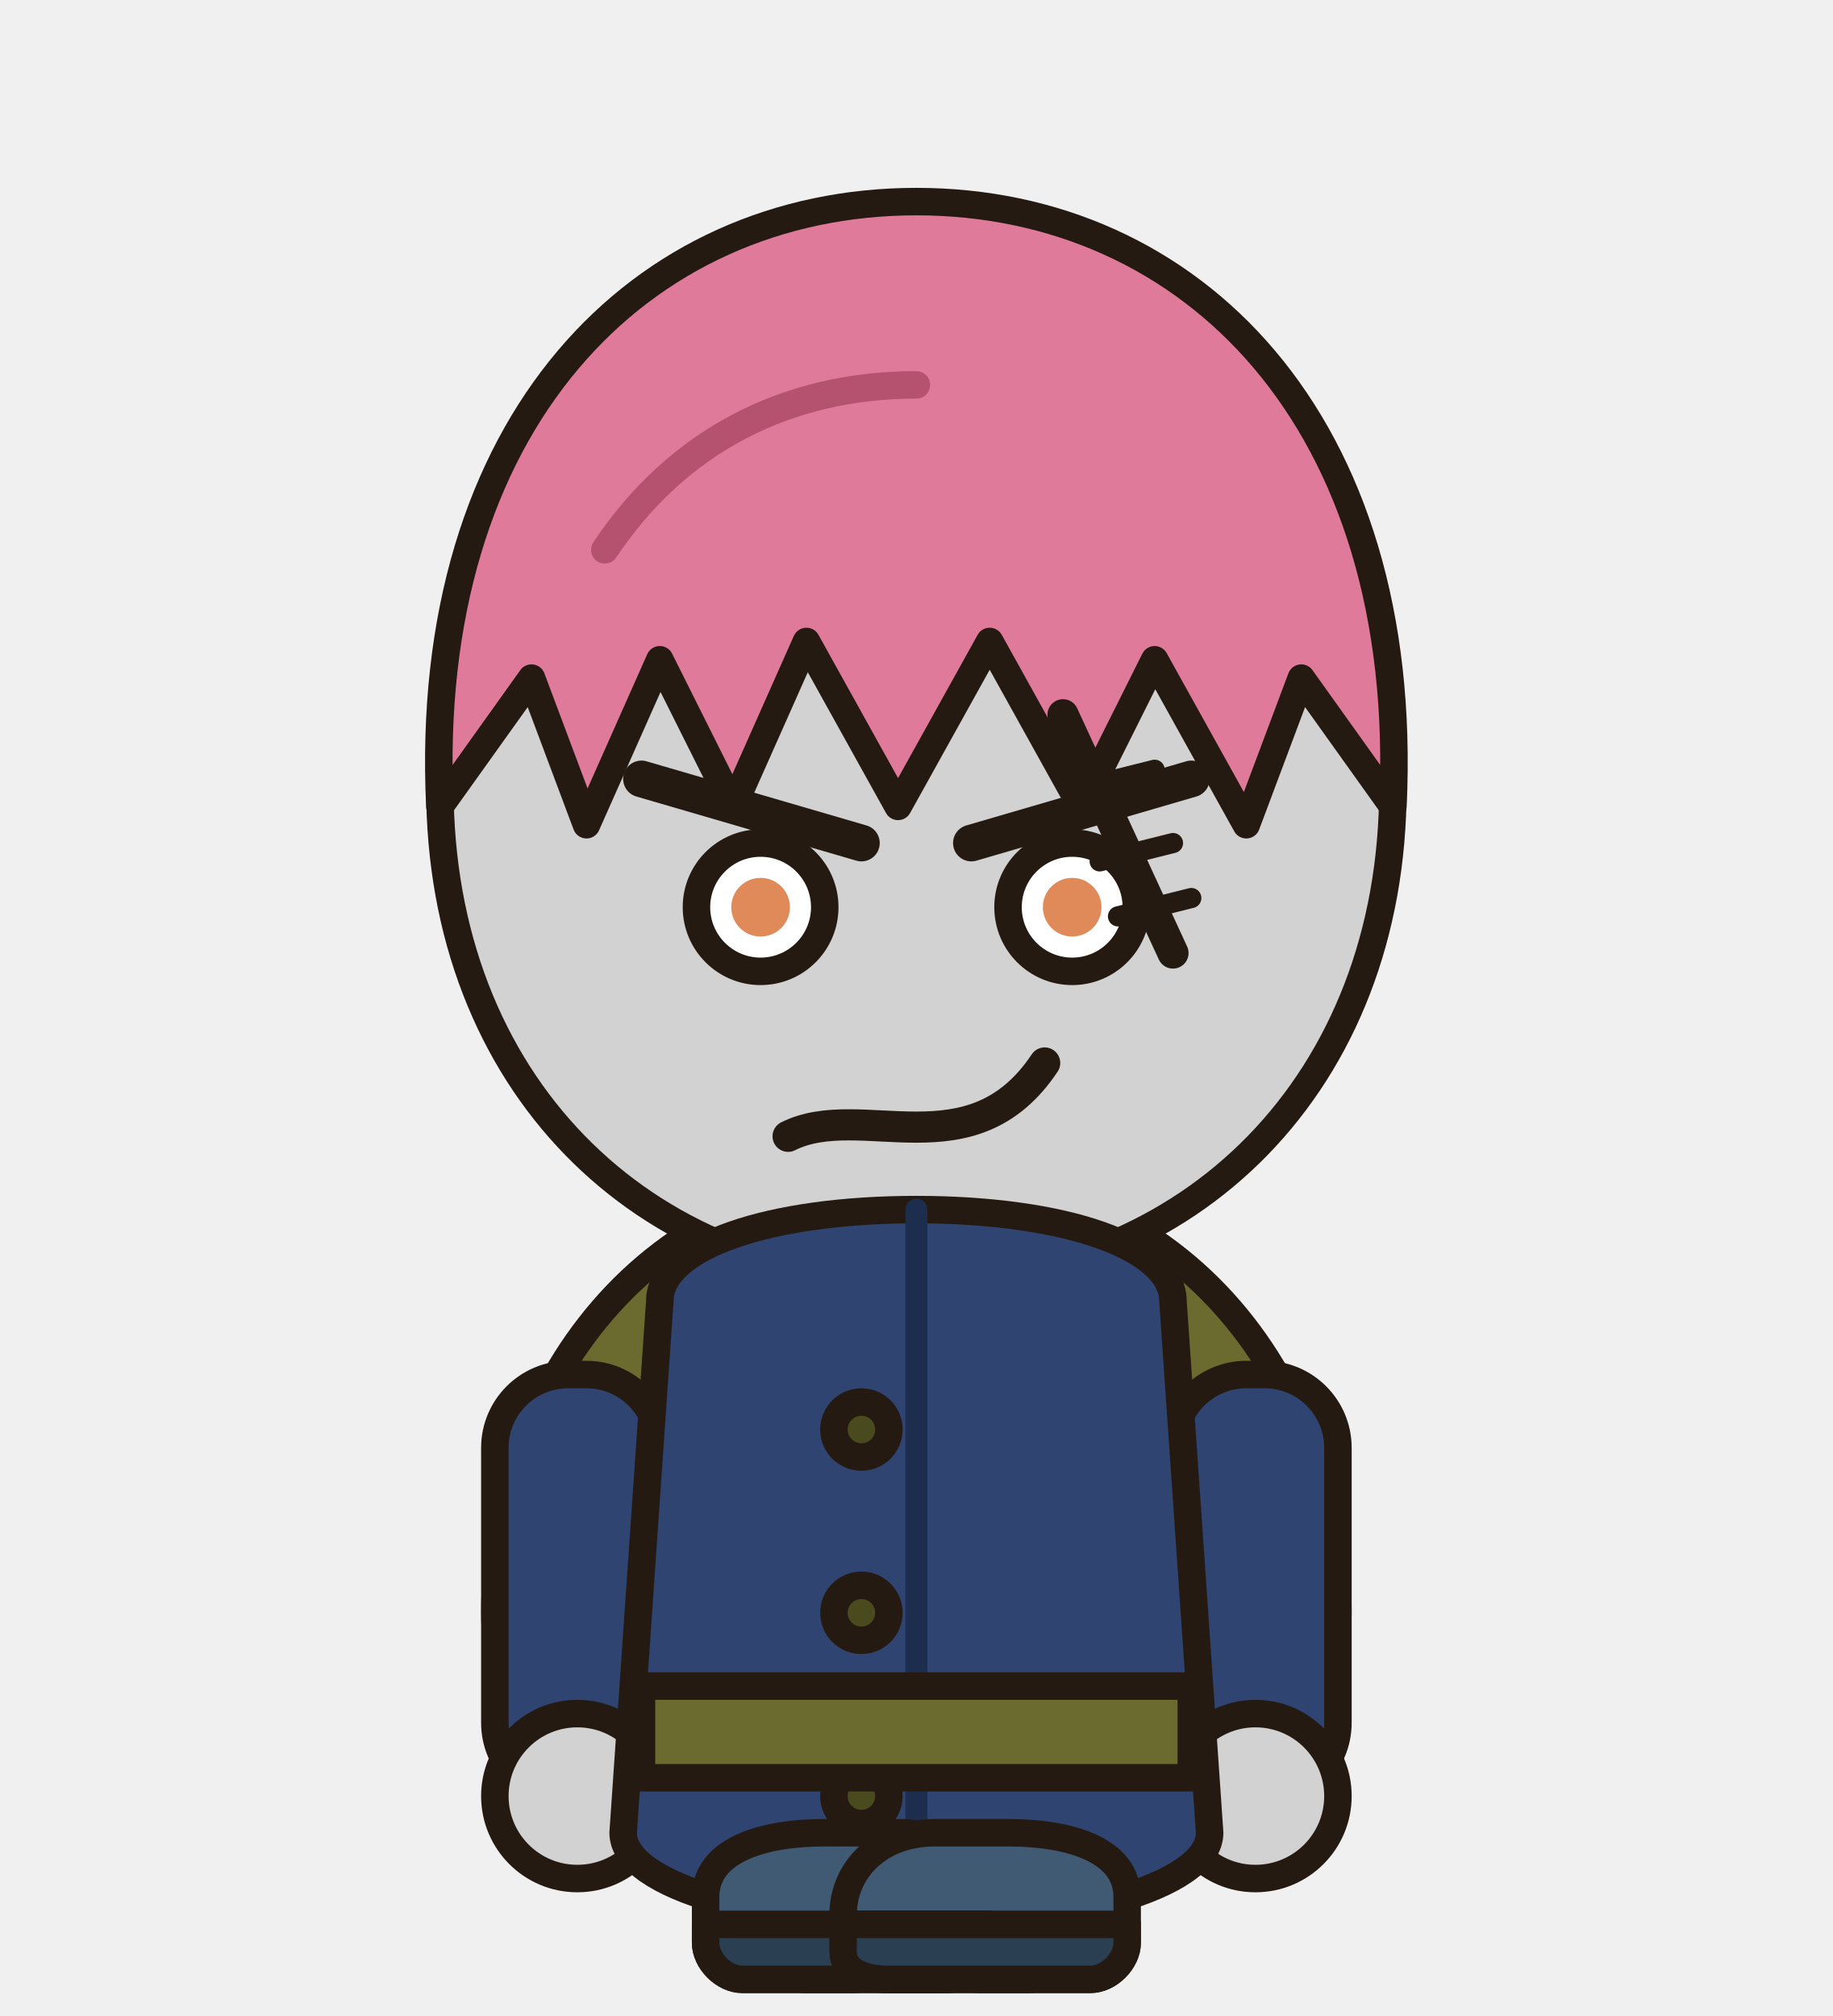
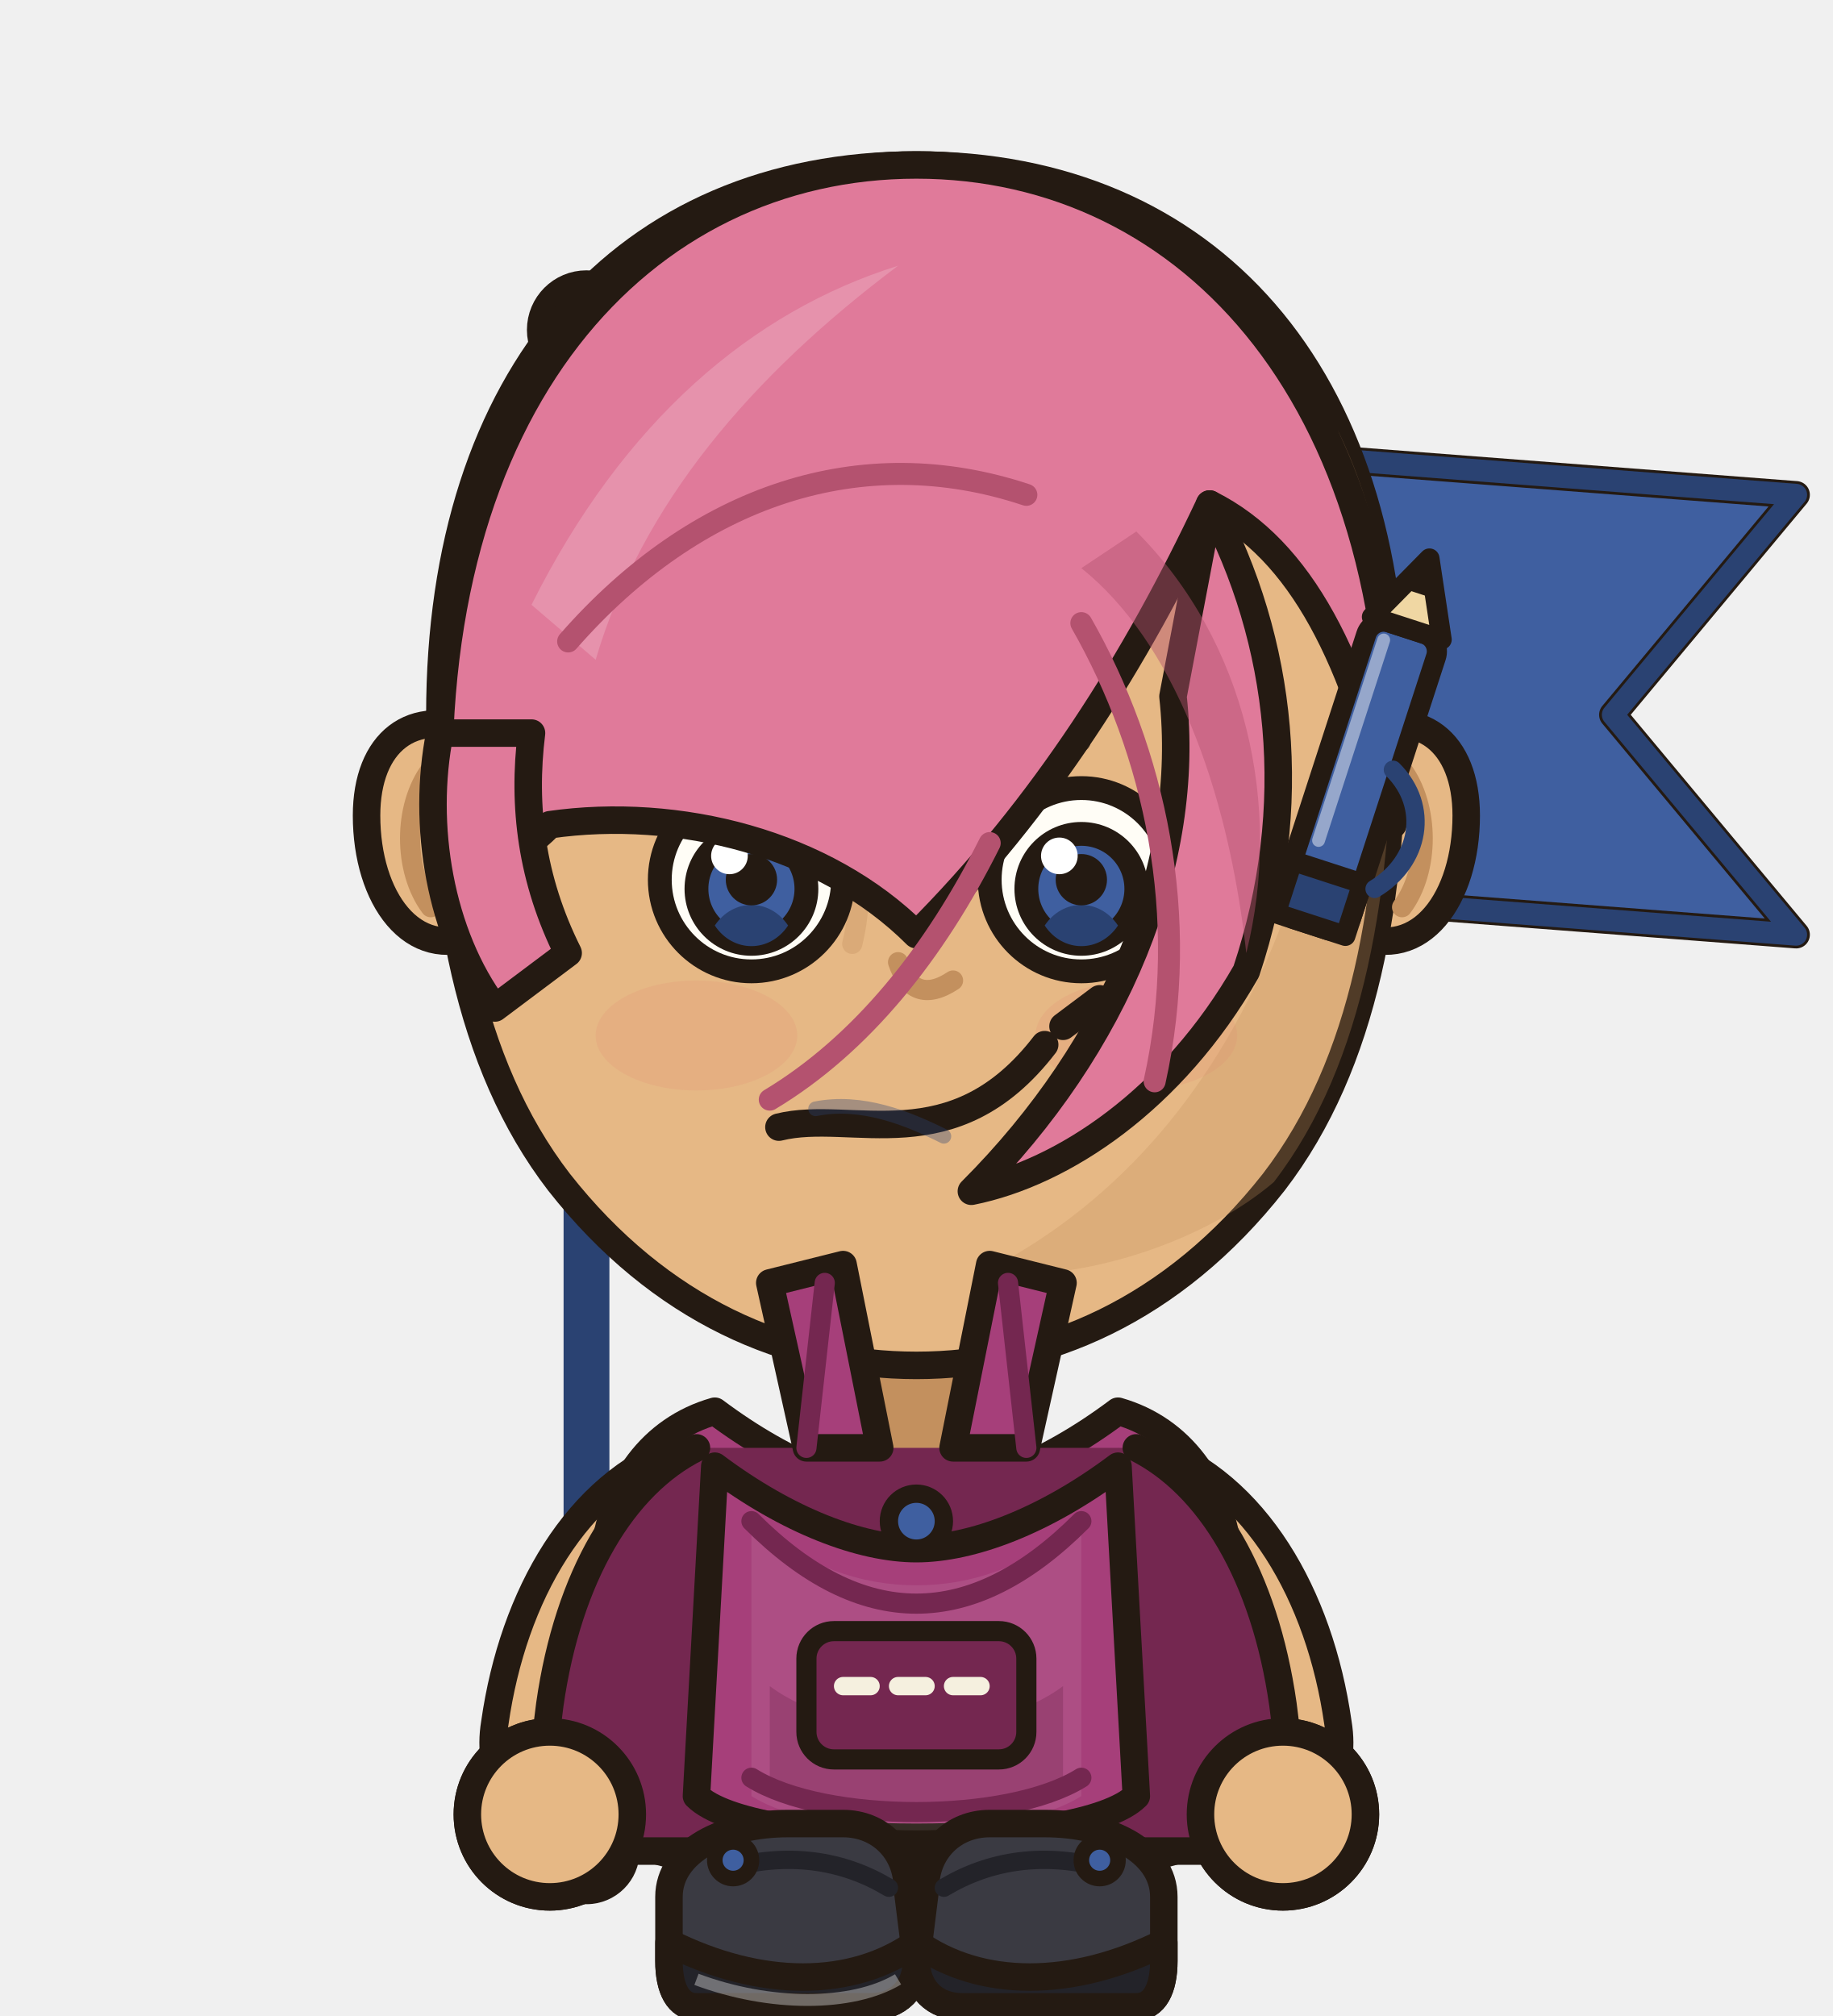
<svg xmlns="http://www.w3.org/2000/svg" width="200" height="220" viewBox="0 0 200 220">
  <g>
    <g stroke="#241a12" stroke-width="3" stroke-linejoin="round" stroke-linecap="round">
-       <path d="M100 128 C70 128 54 152 54 176 C54 194 74 204 100 204 C126 204 146 194 146 176 C146 152 130 128 100 128 Z" fill="#6b6b2f" />
-       <path d="M100 132 L100 200 M74 150 L100 176 L126 150 M66 176 L100 176 L134 176 M82 200 L100 176 L118 200" fill="none" stroke="#4a4a1f" />
+       <path d="M64 38 L64 202" fill="none" stroke="#2a4272" stroke-width="5" />
+       <circle cx="64" cy="36" r="5" fill="#3f5fa0" />
+       <path d="M66 44 L196 54 L176 78 L196 102 L66 92 Z" fill="#3f5fa0" />
+       <path d="M66 44 L196 54 L176 78 L196 102 L66 92 Z" fill="none" stroke="#2a4272" stroke-width="2.4" />
+     </g>
+     <g fill="none" stroke="#f5f0df" stroke-width="2.4" stroke-linecap="round">
+       <path d="M110 58 L114 84 L122 60" />
+       <path d="M142 62 L146 86 L154 64" />
+     </g>
+     <g fill="#2a4272" stroke="#241a12" stroke-width="1.6">
+       <circle cx="64" cy="202" r="5" />
    </g>
  </g>
  <g>
    <g stroke="#241a12" stroke-width="3" stroke-linejoin="round" stroke-linecap="round">
-       <path d="M56 112 C48 98 46 80 52 64 C64 46 136 46 148 64 C154 80 152 98 144 112 L136 102 C142 90 142 76 136 66 C128 54 72 54 64 66 C58 76 58 90 64 102 Z" fill="#e07a9a" />
-       <path d="M80 108 L120 108 L116 184 L84 184 Z" fill="#e07a9a" />
-       <path d="M100 116 L100 180" fill="none" stroke="#b4526f" />
-       <path d="M88 150 L112 150" fill="none" stroke="#b4526f" />
+       <path d="M100 18 C68 18 48 41 48 78 C48 96 52 112 60 124 L68 112 C62 101 60 89 61 77 C63 52 78 36 100 36 C122 36 137 52 139 77 C140 89 138 101 132 112 L140 124 C148 112 152 96 152 78 C152 41 132 18 100 18 Z" fill="#e07a9a" />
+     </g>
+     <g stroke="none">
+       <path d="M100 36 C88 48 84 66 88 84 C82 66 84 48 94 36 Z" fill="#b4526f" opacity="0.4" />
+     </g>
+     <g fill="none" stroke="#b4526f" stroke-width="2.2" stroke-linecap="round">
+       <path d="M68 114 C63 104 62 92 64 80" />
+       <path d="M132 114 C137 104 138 92 136 80" />
    </g>
  </g>
  <g>
    <g stroke="#241a12" stroke-width="3" stroke-linejoin="round" stroke-linecap="round">
-       <path d="M88 126 L88 150 L112 150 L112 126 Z" fill="#d2d2d2" />
-       <path d="M68 128 C64 98 80 78 100 78 C120 78 136 98 132 128 C126 114 114 106 100 106 C86 106 74 114 68 128 Z" fill="#2f4470" />
-       <path d="M100 24 C62 24 48 56 48 86 C48 118 70 140 100 140 C130 140 152 118 152 86 C152 56 138 24 100 24 Z" fill="#d2d2d2" />
-       <rect x="54" y="150" width="18" height="46" rx="8" fill="#2f4470" />
-       <rect x="128" y="150" width="18" height="46" rx="8" fill="#2f4470" />
-       <circle cx="63" cy="196" r="9" fill="#d2d2d2" />
-       <circle cx="137" cy="196" r="9" fill="#d2d2d2" />
-       <rect x="82" y="192" width="17" height="24" rx="6" fill="#6b6b2f" />
-       <rect x="101" y="192" width="17" height="24" rx="6" fill="#6b6b2f" />
-       <path d="M72 142 C72 136 84 132 100 132 C116 132 128 136 128 142 L132 200 C132 206 116 210 100 210 C84 210 68 206 68 200 Z" fill="#2f4470" />
-       <path d="M100 132 L100 208" fill="none" stroke="#1d2d4d" stroke-width="2.4" />
-       <circle cx="94" cy="156" r="3" fill="#4a4a1f" />
-       <circle cx="94" cy="176" r="3" fill="#4a4a1f" />
-       <circle cx="94" cy="196" r="3" fill="#4a4a1f" />
-       <rect x="70" y="184" width="60" height="10" fill="#6b6b2f" />
+       <path d="M80 190 L80 207 C80 214 84 217 89 217 L95 217 C98 217 99 215 99 212 L99 190 Z" fill="#e6b885" />
+       <path d="M120 190 L120 207 C120 214 116 217 111 217 L105 217 C102 217 101 215 101 212 L101 190 Z" fill="#e6b885" />
+       <path d="M74 158 C63 162 56 174 54 188 C53 194 56 198 62 199 C67 199 70 196 71 191 L78 170 Z" fill="#e6b885" />
+       <path d="M126 158 C137 162 144 174 146 188 C147 194 144 198 138 199 C133 199 130 196 129 191 L122 170 Z" fill="#e6b885" />
+       <path d="M78 154 C71 156 67 162 66 169 L69 201 C80 206 120 206 131 201 L134 169 C133 162 129 156 122 154 C114 160 106 163 100 163 C94 163 86 160 78 154 Z" fill="#a63f7a" />
+       <path d="M88 133 L88 158 C88 164 94 168 100 168 C106 168 112 164 112 158 L112 133 Z" fill="#c3905e" />
+       <path d="M52 80 C45 77 40 81 40 89 C40 98 45 105 52 102 Z" fill="#e6b885" />
+       <path d="M148 80 C155 77 160 81 160 89 C160 98 155 105 148 102 Z" fill="#e6b885" />
+       <path d="M100 32 C72 32 51 51 48 78 C48 98 51 116 61 129 C72 143 86 149 100 149 C114 149 128 143 139 129 C149 116 152 98 152 78 C149 51 128 32 100 32 Z" fill="#e6b885" />
+       <circle cx="60" cy="198" r="9" fill="#e6b885" />
+       <circle cx="140" cy="198" r="9" fill="#e6b885" />
+     </g>
+     <g stroke="none">
+       <path d="M139 129 C149 116 152 97 152 76 C152 65 150 55 146 47 C150 63 146 86 139 103 C132 120 121 132 107 139 C119 140 132 135 139 129 Z" fill="#c3905e" opacity="0.28" />
+       <path d="M58 74 C62 54 77 38 96 34 C81 38 66 51 60 66 C57 75 56 84 57 93 C54 86 55 79 58 74 Z" fill="#ffffff" opacity="0.18" />
+       <ellipse cx="76" cy="113" rx="11" ry="6" fill="#df7f6e" opacity="0.16" />
+       <ellipse cx="124" cy="113" rx="11" ry="6" fill="#df7f6e" opacity="0.16" />
+       <path d="M83 196 C88 200 94 201 98 199 L98 205 C92 207 86 206 82 203 Z" fill="#c3905e" opacity="0.22" />
+       <path d="M117 196 C112 200 106 201 102 199 L102 205 C108 207 114 206 118 203 Z" fill="#c3905e" opacity="0.22" />
+       <path d="M78 158 C86 164 94 167 100 167 C106 167 114 164 122 158 L122 163 C114 169 106 172 100 172 C94 172 86 169 78 163 Z" fill="#742750" opacity="0.55" />
+       <path d="M69 193 C80 198 120 198 131 193 L131 201 C120 206 80 206 69 201 Z" fill="#742750" opacity="0.25" />
+       <path d="M74 176 C77 182 78 189 77 196 L72 195 C73 187 72 181 70 176 Z" fill="#742750" opacity="0.35" />
+       <path d="M126 176 C123 182 122 189 123 196 L128 195 C127 187 128 181 130 176 Z" fill="#742750" opacity="0.35" />
+     </g>
+     <g fill="none" stroke="#c3905e" stroke-width="2.2" stroke-linecap="round">
+       <path d="M47 84 C44 88 44 95 47 99" />
+       <path d="M153 84 C156 88 156 95 153 99" />
+       <path d="M98 105 C99 108 101 109 104 107" />
+       <path d="M92 91 C94 95 94 99 93 103" opacity="0.35" />
    </g>
  </g>
  <g>
    <g stroke="#241a12" stroke-width="3" stroke-linejoin="round" stroke-linecap="round">
-       <path d="M77 207 C77 202 83 200 90 200 L98 200 C104 200 108 204 108 209 L108 213 C108 215 106 216 103 216 L81 216 C79 216 77 214 77 212 Z" fill="#3f5a72" />
-       <path d="M123 207 C123 202 117 200 110 200 L102 200 C96 200 92 204 92 209 L92 213 C92 215 94 216 97 216 L119 216 C121 216 123 214 123 212 Z" fill="#3f5a72" />
-       <path d="M77 210 L108 210 L108 213 C108 215 106 216 103 216 L81 216 C79 216 77 214 77 212 Z" fill="#2a3f52" />
-       <path d="M123 210 L92 210 L92 213 C92 215 94 216 97 216 L119 216 C121 216 123 214 123 212 Z" fill="#2a3f52" />
+       <path d="M76 158 C68 162 62 172 60 186 L58 202 L142 202 L140 186 C138 172 132 162 124 158" fill="#742750" />
+       <path d="M78 160 L76 196 C82 202 118 202 124 196 L122 160 C114 166 106 169 100 169 C94 169 86 166 78 160 Z" fill="#a63f7a" />
+       <path d="M88 158 L84 140 L92 138 L96 158 Z" fill="#a63f7a" />
+       <path d="M112 158 L116 140 L108 138 L104 158 Z" fill="#a63f7a" />
+     </g>
+     <g stroke="#241a12" stroke-width="3" stroke-linejoin="round" stroke-linecap="round">
+       <circle cx="60" cy="198" r="9" fill="#e6b885" />
+       <circle cx="140" cy="198" r="9" fill="#e6b885" />
+     </g>
+     <g stroke="none">
+       <path d="M82 166 L82 196 C90 201 110 201 118 196 L118 166 C112 171 106 173 100 173 C94 173 88 171 82 166 Z" fill="#ffffff" opacity="0.08" />
+       <path d="M84 184 C92 190 108 190 116 184 L116 195 C108 200 92 200 84 195 Z" fill="#742750" opacity="0.35" />
+     </g>
+     <g fill="none" stroke="#742750" stroke-width="2.2" stroke-linecap="round">
+       <path d="M82 166 C88 172 94 175 100 175 C106 175 112 172 118 166" />
+       <path d="M82 194 C90 199 110 199 118 194" />
+       <path d="M90 140 L88 158" />
+       <path d="M110 140 L112 158" />
+     </g>
+     <rect x="88" y="178" width="24" height="14" rx="3" fill="#742750" stroke="#241a12" stroke-width="2.2" />
+     <path d="M92 184 L108 184" fill="none" stroke="#f5f0df" stroke-width="2" stroke-linecap="round" stroke-dasharray="3 3" />
+     <circle cx="100" cy="166" r="3" fill="#3f5fa0" stroke="#241a12" stroke-width="2" />
+   </g>
+   <g>
+     <g transform="translate(0,3)">
+       <g stroke="#241a12" stroke-width="3" stroke-linejoin="round" stroke-linecap="round">
+         <path d="M73 204 C73 199 79 196 86 196 L92 196 C96 196 99 199 99 203 L100 211 C100 214 98 216 95 216 L76 216 C74 216 73 214 73 211 Z" fill="#3a3a42" />
+         <path d="M127 204 C127 199 121 196 114 196 L108 196 C104 196 101 199 101 203 L100 211 C100 214 102 216 105 216 L124 216 C126 216 127 214 127 211 Z" fill="#3a3a42" />
+         <path d="M73 209 C83 214 93 214 100 209 L100 211 C100 214 98 216 95 216 L76 216 C74 216 73 214 73 211 Z" fill="#232329" />
+         <path d="M127 209 C117 214 107 214 100 209 L100 211 C100 214 102 216 105 216 L124 216 C126 216 127 214 127 211 Z" fill="#232329" />
+       </g>
+       <g fill="none" stroke="#232329" stroke-width="2" stroke-linecap="round">
+         <path d="M79 201 C86 199 92 200 97 203" />
+         <path d="M121 201 C114 199 108 200 103 203" />
+       </g>
+       <g fill="#3f5fa0" stroke="#241a12" stroke-width="1.7">
+         <circle cx="80" cy="200" r="2" />
+         <circle cx="120" cy="200" r="2" />
+       </g>
+       <path d="M76 213 C84 216 93 216 98 213" fill="none" stroke="#ffffff" stroke-width="1.3" opacity="0.35" />
+     </g>
+   </g>
+   <g>
+     <g stroke="#241a12" stroke-width="2.6" stroke-linejoin="round" stroke-linecap="round">
+       <circle cx="82" cy="96" r="10" fill="#fffdf6" />
+       <circle cx="118" cy="96" r="10" fill="#fffdf6" />
+       <circle cx="82" cy="97" r="6" fill="#3f5fa0" />
+       <circle cx="118" cy="97" r="6" fill="#3f5fa0" />
+       <path d="M78 101 C80 104 84 104 86 101 C84 98 80 98 78 101 Z" fill="#2a4272" stroke="none" />
+       <path d="M114 101 C116 104 120 104 122 101 C120 98 116 98 114 101 Z" fill="#2a4272" stroke="none" />
+       <circle cx="82" cy="96" r="2.8" fill="#241a12" stroke="none" />
+       <circle cx="118" cy="96" r="2.8" fill="#241a12" stroke="none" />
+       <circle cx="79.6" cy="93.4" r="2" fill="#ffffff" stroke="none" />
+       <circle cx="115.6" cy="93.4" r="2" fill="#ffffff" stroke="none" />
+       <path d="M72 89 C74 84 78 81 82 81" fill="none" stroke-width="2" opacity="0.55" />
+       <path d="M108 89 C110 84 114 81 118 81" fill="none" stroke-width="2" opacity="0.55" />
+     </g>
+   </g>
+   <g>
+     <g fill="none" stroke="#241a12" stroke-width="3" stroke-linecap="round">
+       <path d="M85 123 C93 121 104 127 114 114" />
+       <path d="M89 121 C94 120 99 122 103 124" stroke="#2a4272" stroke-width="1.6" opacity="0.35" />
+       <path d="M116 112 L120 109" />
    </g>
  </g>
  <g>
    <g stroke="#241a12" stroke-width="3" stroke-linejoin="round" stroke-linecap="round">
-       <path d="M48 88 C46 46 70 22 100 22 C130 22 154 46 152 88 L142 74 L136 90 L126 72 L118 88 L108 70 L98 88 L88 70 L80 88 L72 72 L64 90 L58 74 Z" fill="#e07a9a" />
-       <path d="M66 60 C74 48 86 42 100 42" fill="none" stroke="#b4526f" />
+       <path d="M48 90 C46 44 70 18 100 18 C130 18 154 44 152 90 C148 72 142 60 132 55 C124 72 114 88 100 102 C90 92 74 88 60 90 C56 94 52 96 48 90 Z" fill="#e07a9a" />
+       <path d="M132 55 C140 70 142 88 136 106 C128 120 116 128 106 130 C122 114 130 94 128 76 Z" fill="#e07a9a" />
+       <path d="M48 80 C46 90 48 102 54 110 L62 104 C58 96 57 88 58 80 Z" fill="#e07a9a" />
+     </g>
+     <g stroke="none">
+       <path d="M58 66 C68 46 82 34 98 29 C82 41 70 55 65 72 Z" fill="#ffffff" opacity="0.18" />
+       <path d="M124 58 C136 70 140 88 136 104 C134 86 128 70 118 62 Z" fill="#b4526f" opacity="0.45" />
+     </g>
+     <g fill="none" stroke="#b4526f" stroke-width="2.4" stroke-linecap="round">
+       <path d="M62 70 C76 54 94 48 112 54" />
+       <path d="M118 68 C126 82 130 100 126 118" />
+       <path d="M108 92 C102 104 94 114 84 120" />
    </g>
  </g>
  <g>
-     <g stroke="#241a12" stroke-width="3" stroke-linecap="round">
-       <circle cx="83" cy="99" r="7" fill="#ffffff" />
-       <circle cx="117" cy="99" r="7" fill="#ffffff" />
-       <circle cx="83" cy="99" r="3.2" fill="#e08a5a" stroke="none" />
-       <circle cx="117" cy="99" r="3.2" fill="#e08a5a" stroke="none" />
-       <path d="M70 85 L94 92" fill="none" stroke-width="4" />
-       <path d="M130 85 L106 92" fill="none" stroke-width="4" />
+     <g stroke="#241a12" stroke-width="2.2" stroke-linejoin="round" stroke-linecap="round" transform="rotate(18 148 92)">
+       <rect x="142" y="68" width="8" height="34" rx="2" fill="#3f5fa0" />
+       <path d="M142 68 L146 60 L150 68 Z" fill="#f0d7a3" />
+       <path d="M144 64 L146 60 L148 64 Z" fill="#241a12" stroke="none" />
+       <path d="M142 96 L150 96 L150 102 L142 102 Z" fill="#2a4272" />
+       <path d="M144 70 L144 93" stroke="#ffffff" stroke-width="1.4" opacity="0.45" />
    </g>
-   </g>
-   <g>
-     <path d="M86 124 C94 120 106 128 114 116" fill="none" stroke="#241a12" stroke-width="3.4" stroke-linecap="round" />
-   </g>
-   <g>
-     <g stroke="#241a12" stroke-width="2.6" stroke-linecap="round">
-       <path d="M116 78 L128 104" fill="none" stroke-width="3.4" />
-       <path d="M118 86 L126 84 M120 94 L128 92 M122 100 L130 98" fill="none" stroke-width="2.2" />
-     </g>
+     <path d="M152 84 C156 88 155 94 150 97" fill="none" stroke="#2a4272" stroke-width="2" stroke-linecap="round" />
  </g>
</svg>
